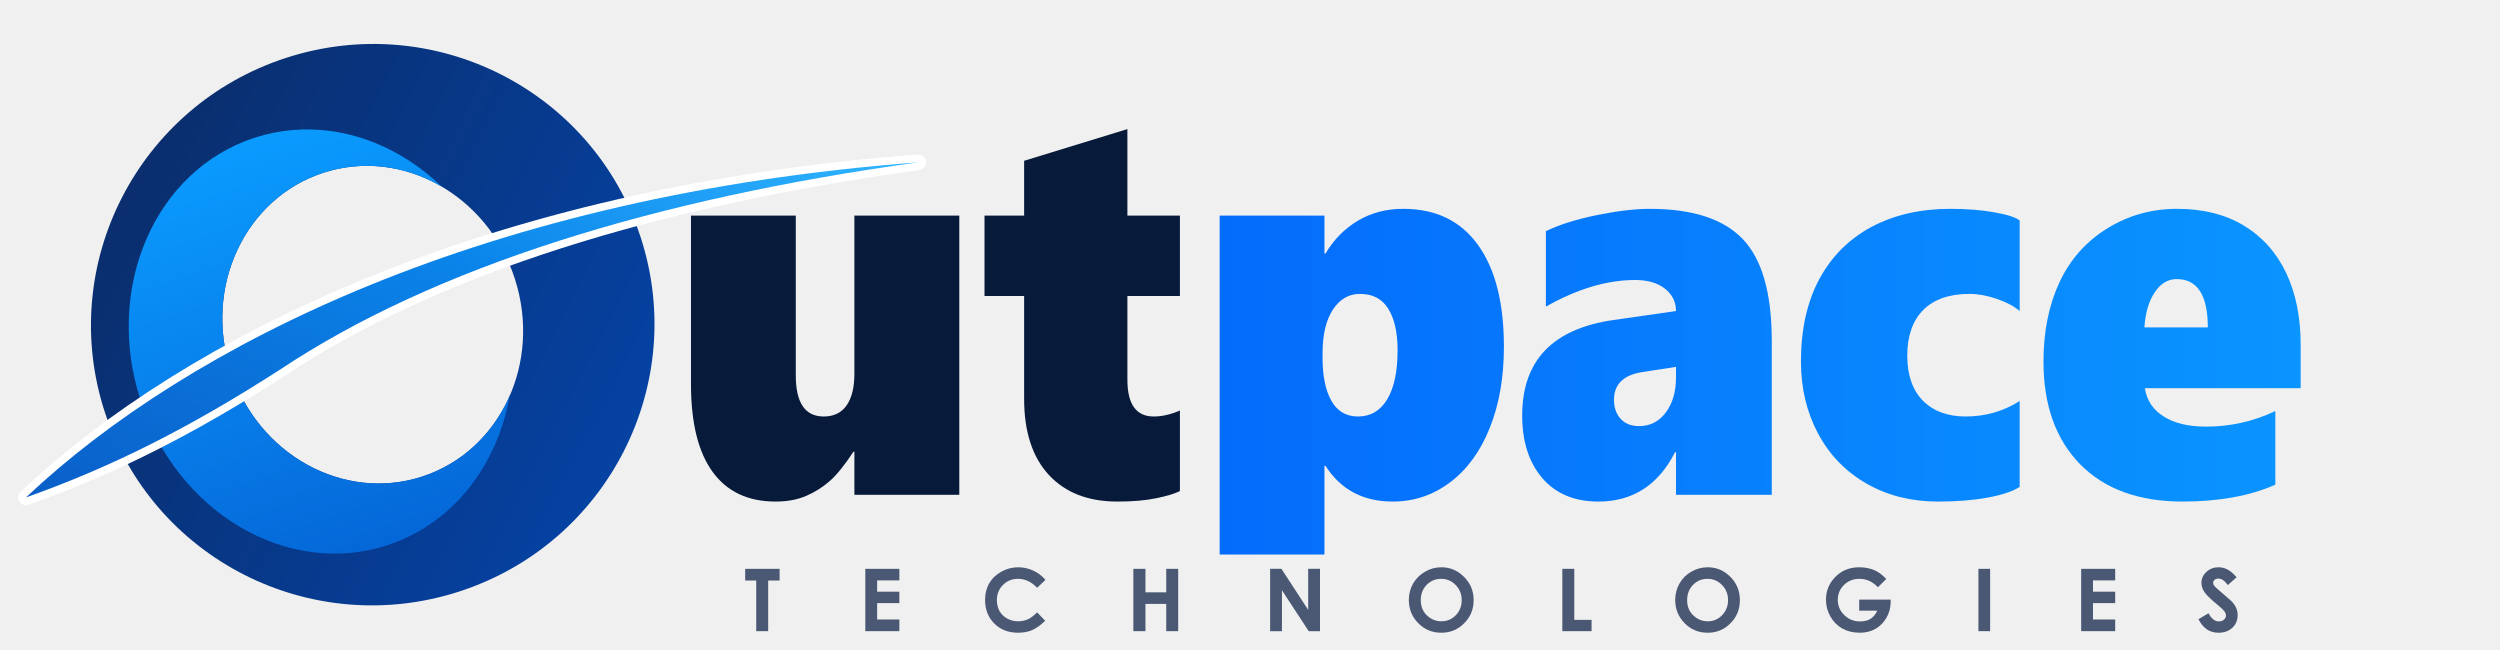
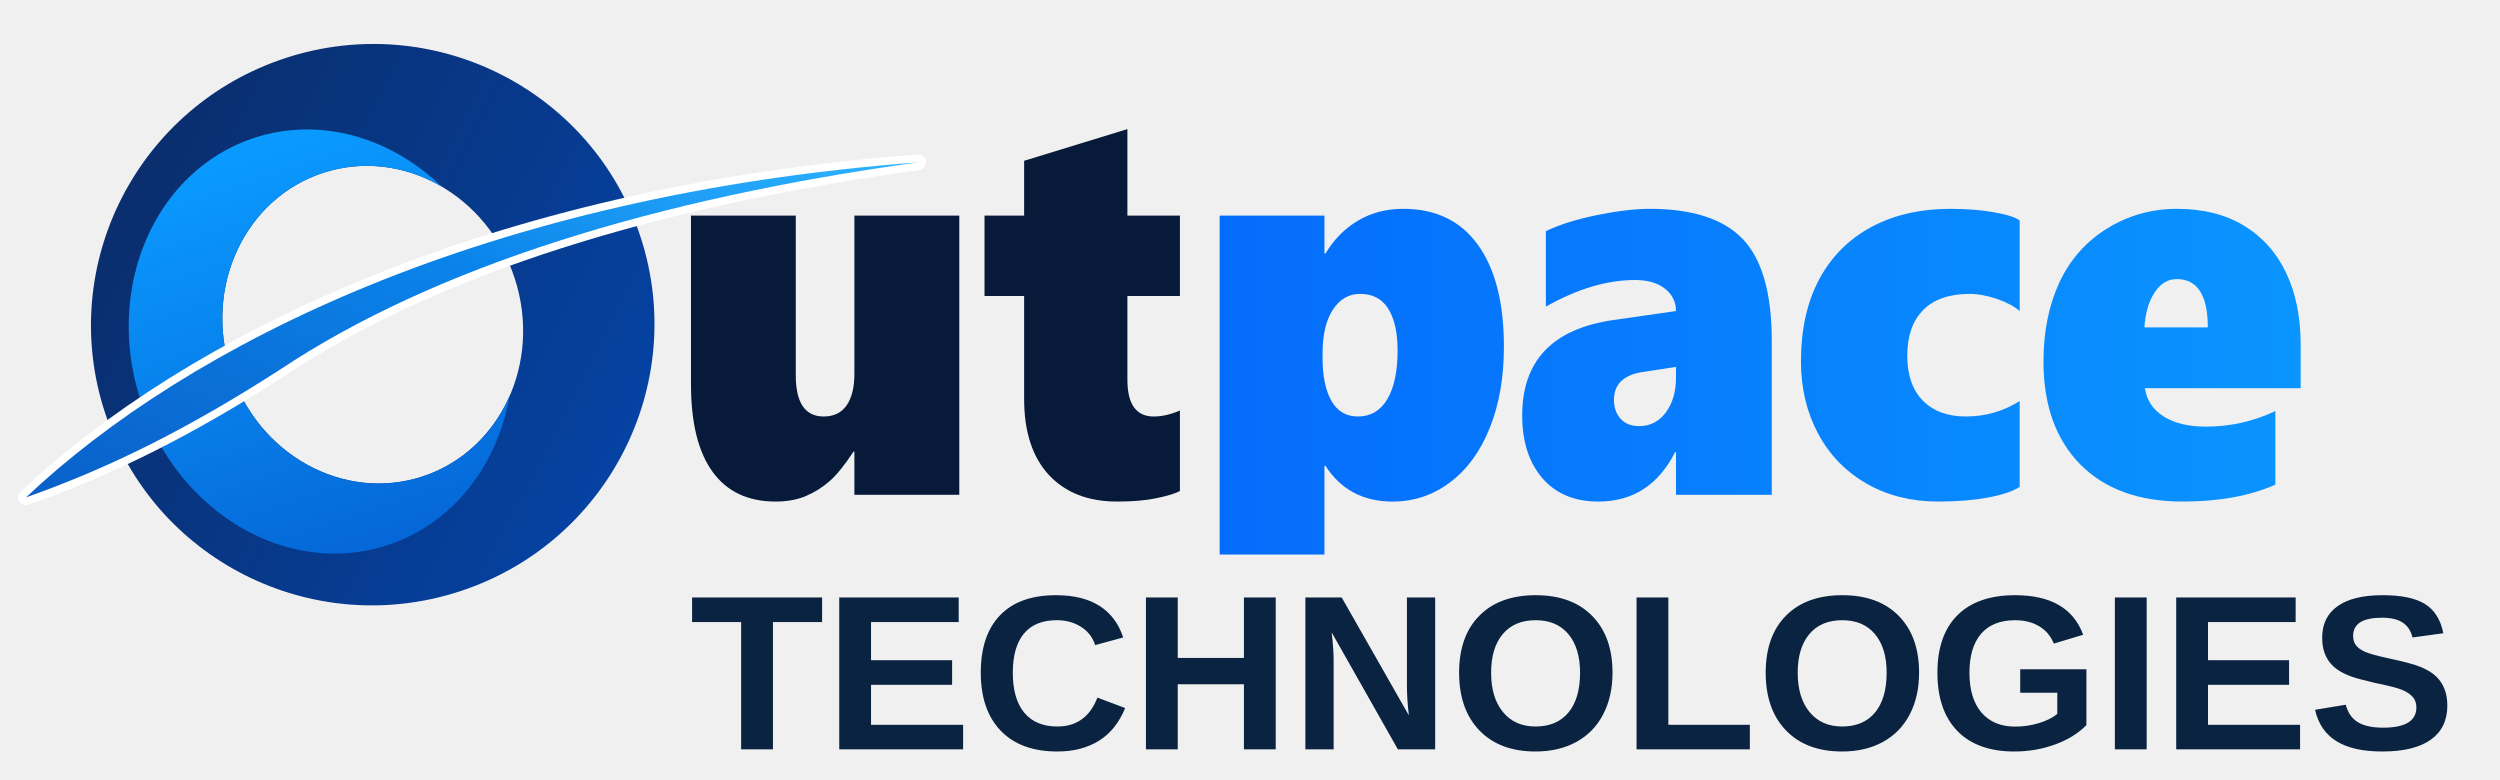
- <svg xmlns="http://www.w3.org/2000/svg" viewBox="185 95 1925 500" width="1925" height="500">
+ <svg xmlns="http://www.w3.org/2000/svg" viewBox="185 95 1925 600" width="1925" height="600">
  <defs>
    <linearGradient id="ring" x1="0" y1="0" x2="1" y2="1">
      <stop offset="0" stop-color="#0B2A63" />
      <stop offset="1" stop-color="#0446AD" />
    </linearGradient>
    <linearGradient id="ringLight" x1="0" y1="0" x2="0" y2="1">
      <stop offset="0" stop-color="#0A9BFF" />
      <stop offset="1" stop-color="#0567D8" />
    </linearGradient>
    <linearGradient id="swoosh" x1="0" y1="1" x2="1" y2="0">
      <stop offset="0" stop-color="#0A5FC8" />
      <stop offset="0.6" stop-color="#0A84EA" />
      <stop offset="1" stop-color="#2FB4FF" />
    </linearGradient>
    <linearGradient id="pace" gradientUnits="userSpaceOnUse" x1="1100" y1="0" x2="2100" y2="0">
      <stop offset="0" stop-color="#0469FB" />
      <stop offset="1" stop-color="#0A95FF" />
    </linearGradient>
    <mask id="hole">
      <rect width="2172" height="724" fill="#fff" />
      <ellipse cx="472" cy="345" rx="115" ry="123" fill="#000" />
    </mask>
    <clipPath id="noDesc">
      <rect width="2172" height="522" />
    </clipPath>
  </defs>
  <g transform="rotate(-18 472 345)">
    <path fill="url(#ring)" fill-rule="evenodd" d="M255 345a217 216 0 1 0 434 0a217 216 0 1 0 -434 0Z          M357 345a115 123 0 1 0 230 0a115 123 0 1 0 -230 0Z" />
    <ellipse mask="url(#hole)" cx="430" cy="345" rx="146" ry="165" fill="url(#ringLight)" />
  </g>
  <path fill="url(#swoosh)" stroke="#FFFFFF" stroke-width="12" stroke-linejoin="round" paint-order="stroke" d="M205 478C330 360 560 245 892 220C690 248 520 300 400 380C330 425 270 455 205 478Z" />
  <g clip-path="url(#noDesc)">
    <g transform="translate(700 0) scale(0.9026 1) translate(-700 0)">
      <g fill="#071A3A">
        <path d="M858.3 476.0V442.8H857.5Q846.3 458.2 837.4 465.3Q828.5 472.4 817.3 476.8Q806.0 481.2 791.1 481.2Q755.8 481.2 737.4 458.4Q718.9 435.5 718.9 390.8V261.0H808.3V384.0Q808.3 415.7 832.1 415.7Q845.1 415.7 851.7 407.1Q858.3 398.5 858.3 382.8V261.0H947.8V476.0Z" />
        <path d="M1136.0 473.1Q1129.9 476.0 1116.0 478.6Q1102.2 481.2 1082.6 481.2Q1045.3 481.2 1024.2 460.7Q1003.1 440.1 1003.1 402.1V322.9H969.3V261.0H1003.1V218.8L1091.2 194.4V261.0H1136.0V322.9H1091.2V387.4Q1091.2 415.7 1113.7 415.7Q1124.2 415.7 1136.0 411.1Z" />
      </g>
      <g fill="url(#pace)">
        <path d="M1412.4 362.0Q1412.4 397.3 1400.4 424.3Q1388.5 451.4 1366.6 466.3Q1344.8 481.2 1317.5 481.2Q1279.7 481.2 1260.2 453.7H1259.3V574.9H1169.9V261.0H1259.3V290.2H1260.2Q1270.9 274.0 1287.9 264.9Q1304.9 255.8 1326.5 255.8Q1368.1 255.8 1390.2 283.5Q1412.4 311.2 1412.4 362.0ZM1321.7 364.7Q1321.7 344.4 1313.8 332.8Q1305.9 321.3 1289.6 321.3Q1275.3 321.3 1266.5 333.4Q1257.7 345.6 1257.7 366.8V371.0Q1257.7 391.4 1265.2 403.6Q1272.8 415.7 1287.9 415.7Q1304.1 415.7 1312.9 402.4Q1321.7 389.1 1321.7 364.7Z" />
        <path d="M1559.2 476.0V443.2H1558.4Q1537.0 481.2 1492.9 481.2Q1462.5 481.2 1445.2 463.2Q1428.0 445.1 1428.0 414.9Q1428.0 351.5 1505.9 341.4L1559.2 334.5Q1559.2 324.0 1549.8 317.3Q1540.4 310.6 1524.4 310.6Q1488.3 310.6 1448.2 331.1V273.0Q1465.6 265.4 1491.9 260.6Q1518.1 255.8 1536.8 255.8Q1591.6 255.8 1616.3 279.2Q1640.9 302.6 1640.9 357.4V476.0ZM1506.3 402.9Q1506.3 411.8 1511.9 417.4Q1517.5 423.1 1527.8 423.1Q1541.8 423.1 1550.5 412.6Q1559.2 402.1 1559.2 385.7V377.5L1529.0 381.7Q1506.3 385.5 1506.3 402.9Z" />
        <path d="M1852.4 469.9Q1843.8 475.0 1825.4 478.1Q1806.9 481.2 1782.7 481.2Q1748.7 481.2 1722.0 467.5Q1695.2 453.7 1680.5 429.0Q1665.8 404.2 1665.8 373.3Q1665.8 336.4 1681.4 310.0Q1697.1 283.7 1726.0 269.7Q1755.0 255.8 1793.2 255.8Q1814.2 255.8 1830.9 258.5Q1847.6 261.2 1852.4 264.8V334.5Q1845.7 329.2 1833.1 325.2Q1820.5 321.3 1809.8 321.3Q1783.6 321.3 1770.0 333.8Q1756.5 346.2 1756.5 368.9Q1756.5 391.2 1769.8 403.5Q1783.2 415.7 1806.5 415.7Q1831.4 415.7 1852.4 403.8Z" />
        <path d="M1959.2 393.9Q1961.5 407.8 1975.1 415.6Q1988.8 423.5 2011.3 423.5Q2042.5 423.5 2070.5 411.5V468.2Q2037.9 481.2 1991.5 481.2Q1935.3 481.2 1904.0 452.5Q1872.7 423.7 1872.7 373.3Q1872.7 338.7 1886.4 312.2Q1900.2 285.8 1927.2 270.8Q1954.2 255.8 1986.7 255.8Q2020.1 255.8 2043.8 268.8Q2067.5 281.8 2079.8 305.3Q2092.1 328.8 2092.1 360.3V393.9ZM2012.9 347.1Q2012.9 309.9 1986.3 309.9Q1975.1 309.9 1967.6 320.1Q1960.0 330.3 1958.8 347.1Z" />
      </g>
    </g>
  </g>
-   <g fill="#4A5874">
-     <path d="M758.8 533.0H785.3V542.0H776.5V581.0H767.3V542.0H758.8Z" />
-     <path d="M851.3 533.0H877.5V541.9H860.4V550.6H877.5V559.4H860.4V572.0H877.5V581.0H851.3Z" />
-     <path d="M990.0 541.5 983.6 547.6Q977.0 540.7 968.9 540.7Q962.0 540.7 957.3 545.4Q952.6 550.1 952.6 557.0Q952.6 561.7 954.6 565.5Q956.7 569.2 960.6 571.3Q964.4 573.4 969.0 573.4Q973.0 573.4 976.3 571.9Q979.6 570.5 983.6 566.5L989.8 573.0Q984.4 578.2 979.7 580.2Q975.0 582.2 968.9 582.2Q957.7 582.2 950.6 575.1Q943.5 568.0 943.5 556.9Q943.5 549.7 946.7 544.2Q949.9 538.6 956.0 535.2Q962.1 531.8 969.0 531.8Q975.0 531.8 980.5 534.3Q986.0 536.8 990.0 541.5Z" />
-     <path d="M1057.7 533.0H1067.0V551.1H1083.0V533.0H1092.2V581.0H1083.0V560.0H1067.0V581.0H1057.7Z" />
-     <path d="M1163.0 533.0H1171.7L1192.3 564.6V533.0H1201.4V581.0H1192.7L1172.1 549.5V581.0H1163.0Z" />
-     <path d="M1294.8 531.8Q1305.0 531.8 1312.3 539.2Q1319.7 546.5 1319.7 557.1Q1319.7 567.7 1312.4 574.9Q1305.2 582.2 1294.9 582.2Q1284.1 582.2 1276.9 574.7Q1269.8 567.3 1269.8 557.0Q1269.8 550.1 1273.1 544.3Q1276.5 538.5 1282.3 535.2Q1288.1 531.8 1294.8 531.8ZM1294.7 540.7Q1288.1 540.7 1283.5 545.4Q1279.0 550.0 1279.0 557.1Q1279.0 565.1 1284.7 569.7Q1289.1 573.4 1294.9 573.4Q1301.4 573.4 1306.0 568.7Q1310.5 564.0 1310.5 557.1Q1310.5 550.2 1305.9 545.5Q1301.3 540.7 1294.7 540.7Z" />
-     <path d="M1388.0 533.0H1397.2V572.3H1410.5V581.0H1388.0Z" />
-     <path d="M1499.9 531.8Q1510.1 531.8 1517.4 539.2Q1524.7 546.5 1524.7 557.1Q1524.7 567.7 1517.5 574.9Q1510.3 582.2 1500.0 582.2Q1489.2 582.2 1482.0 574.7Q1474.9 567.3 1474.9 557.0Q1474.9 550.1 1478.2 544.3Q1481.5 538.5 1487.3 535.2Q1493.2 531.8 1499.9 531.8ZM1499.8 540.7Q1493.1 540.7 1488.6 545.4Q1484.1 550.0 1484.1 557.1Q1484.1 565.1 1489.8 569.7Q1494.2 573.4 1500.0 573.4Q1506.5 573.4 1511.0 568.7Q1515.6 564.0 1515.6 557.1Q1515.6 550.2 1511.0 545.5Q1506.4 540.7 1499.8 540.7Z" />
-     <path d="M1637.4 540.8 1631.0 547.2Q1624.9 540.7 1616.8 540.7Q1609.7 540.7 1604.9 545.4Q1600.1 550.1 1600.1 556.9Q1600.1 563.8 1605.1 568.6Q1610.0 573.5 1617.3 573.5Q1622.1 573.5 1625.3 571.5Q1628.5 569.5 1630.5 565.2H1616.6V556.7H1640.8L1640.8 558.7Q1640.8 565.0 1637.6 570.6Q1634.3 576.3 1629.1 579.2Q1623.9 582.2 1617.0 582.2Q1609.5 582.2 1603.6 579.0Q1597.8 575.7 1594.4 569.7Q1591.0 563.7 1591.0 556.8Q1591.0 547.2 1597.3 540.2Q1604.7 531.8 1616.7 531.8Q1623.0 531.8 1628.4 534.1Q1633.0 536.1 1637.4 540.8Z" />
-     <path d="M1708.4 533.0H1717.4V581.0H1708.4Z" />
-     <path d="M1787.5 533.0H1813.7V541.9H1796.6V550.6H1813.7V559.4H1796.6V572.0H1813.7V581.0H1787.5Z" />
-     <path d="M1907.2 539.5 1900.4 545.5Q1896.8 540.5 1893.2 540.5Q1891.4 540.5 1890.2 541.5Q1889.1 542.5 1889.1 543.7Q1889.1 544.9 1889.9 546.0Q1891.0 547.4 1896.6 552.1Q1901.8 556.5 1902.9 557.6Q1905.7 560.4 1906.8 563.0Q1908.0 565.6 1908.0 568.6Q1908.0 574.5 1903.9 578.4Q1899.8 582.2 1893.3 582.2Q1888.2 582.2 1884.4 579.7Q1880.6 577.2 1877.8 571.8L1885.5 567.2Q1889.0 573.5 1893.5 573.5Q1895.8 573.5 1897.4 572.2Q1899.0 570.8 1899.0 569.0Q1899.0 567.4 1897.8 565.7Q1896.6 564.1 1892.5 560.7Q1884.7 554.3 1882.4 550.9Q1880.1 547.4 1880.1 543.9Q1880.1 538.9 1883.9 535.4Q1887.7 531.8 1893.3 531.8Q1896.9 531.8 1900.1 533.5Q1903.4 535.1 1907.2 539.5Z" />
-   </g>
+   <text x="716" y="672" textLength="1240" lengthAdjust="spacingAndGlyphs" font-family="Segoe UI, Arial, Helvetica, sans-serif" font-weight="800" font-size="170" fill="#0a2340">TECHNOLOGIES</text>
</svg>
